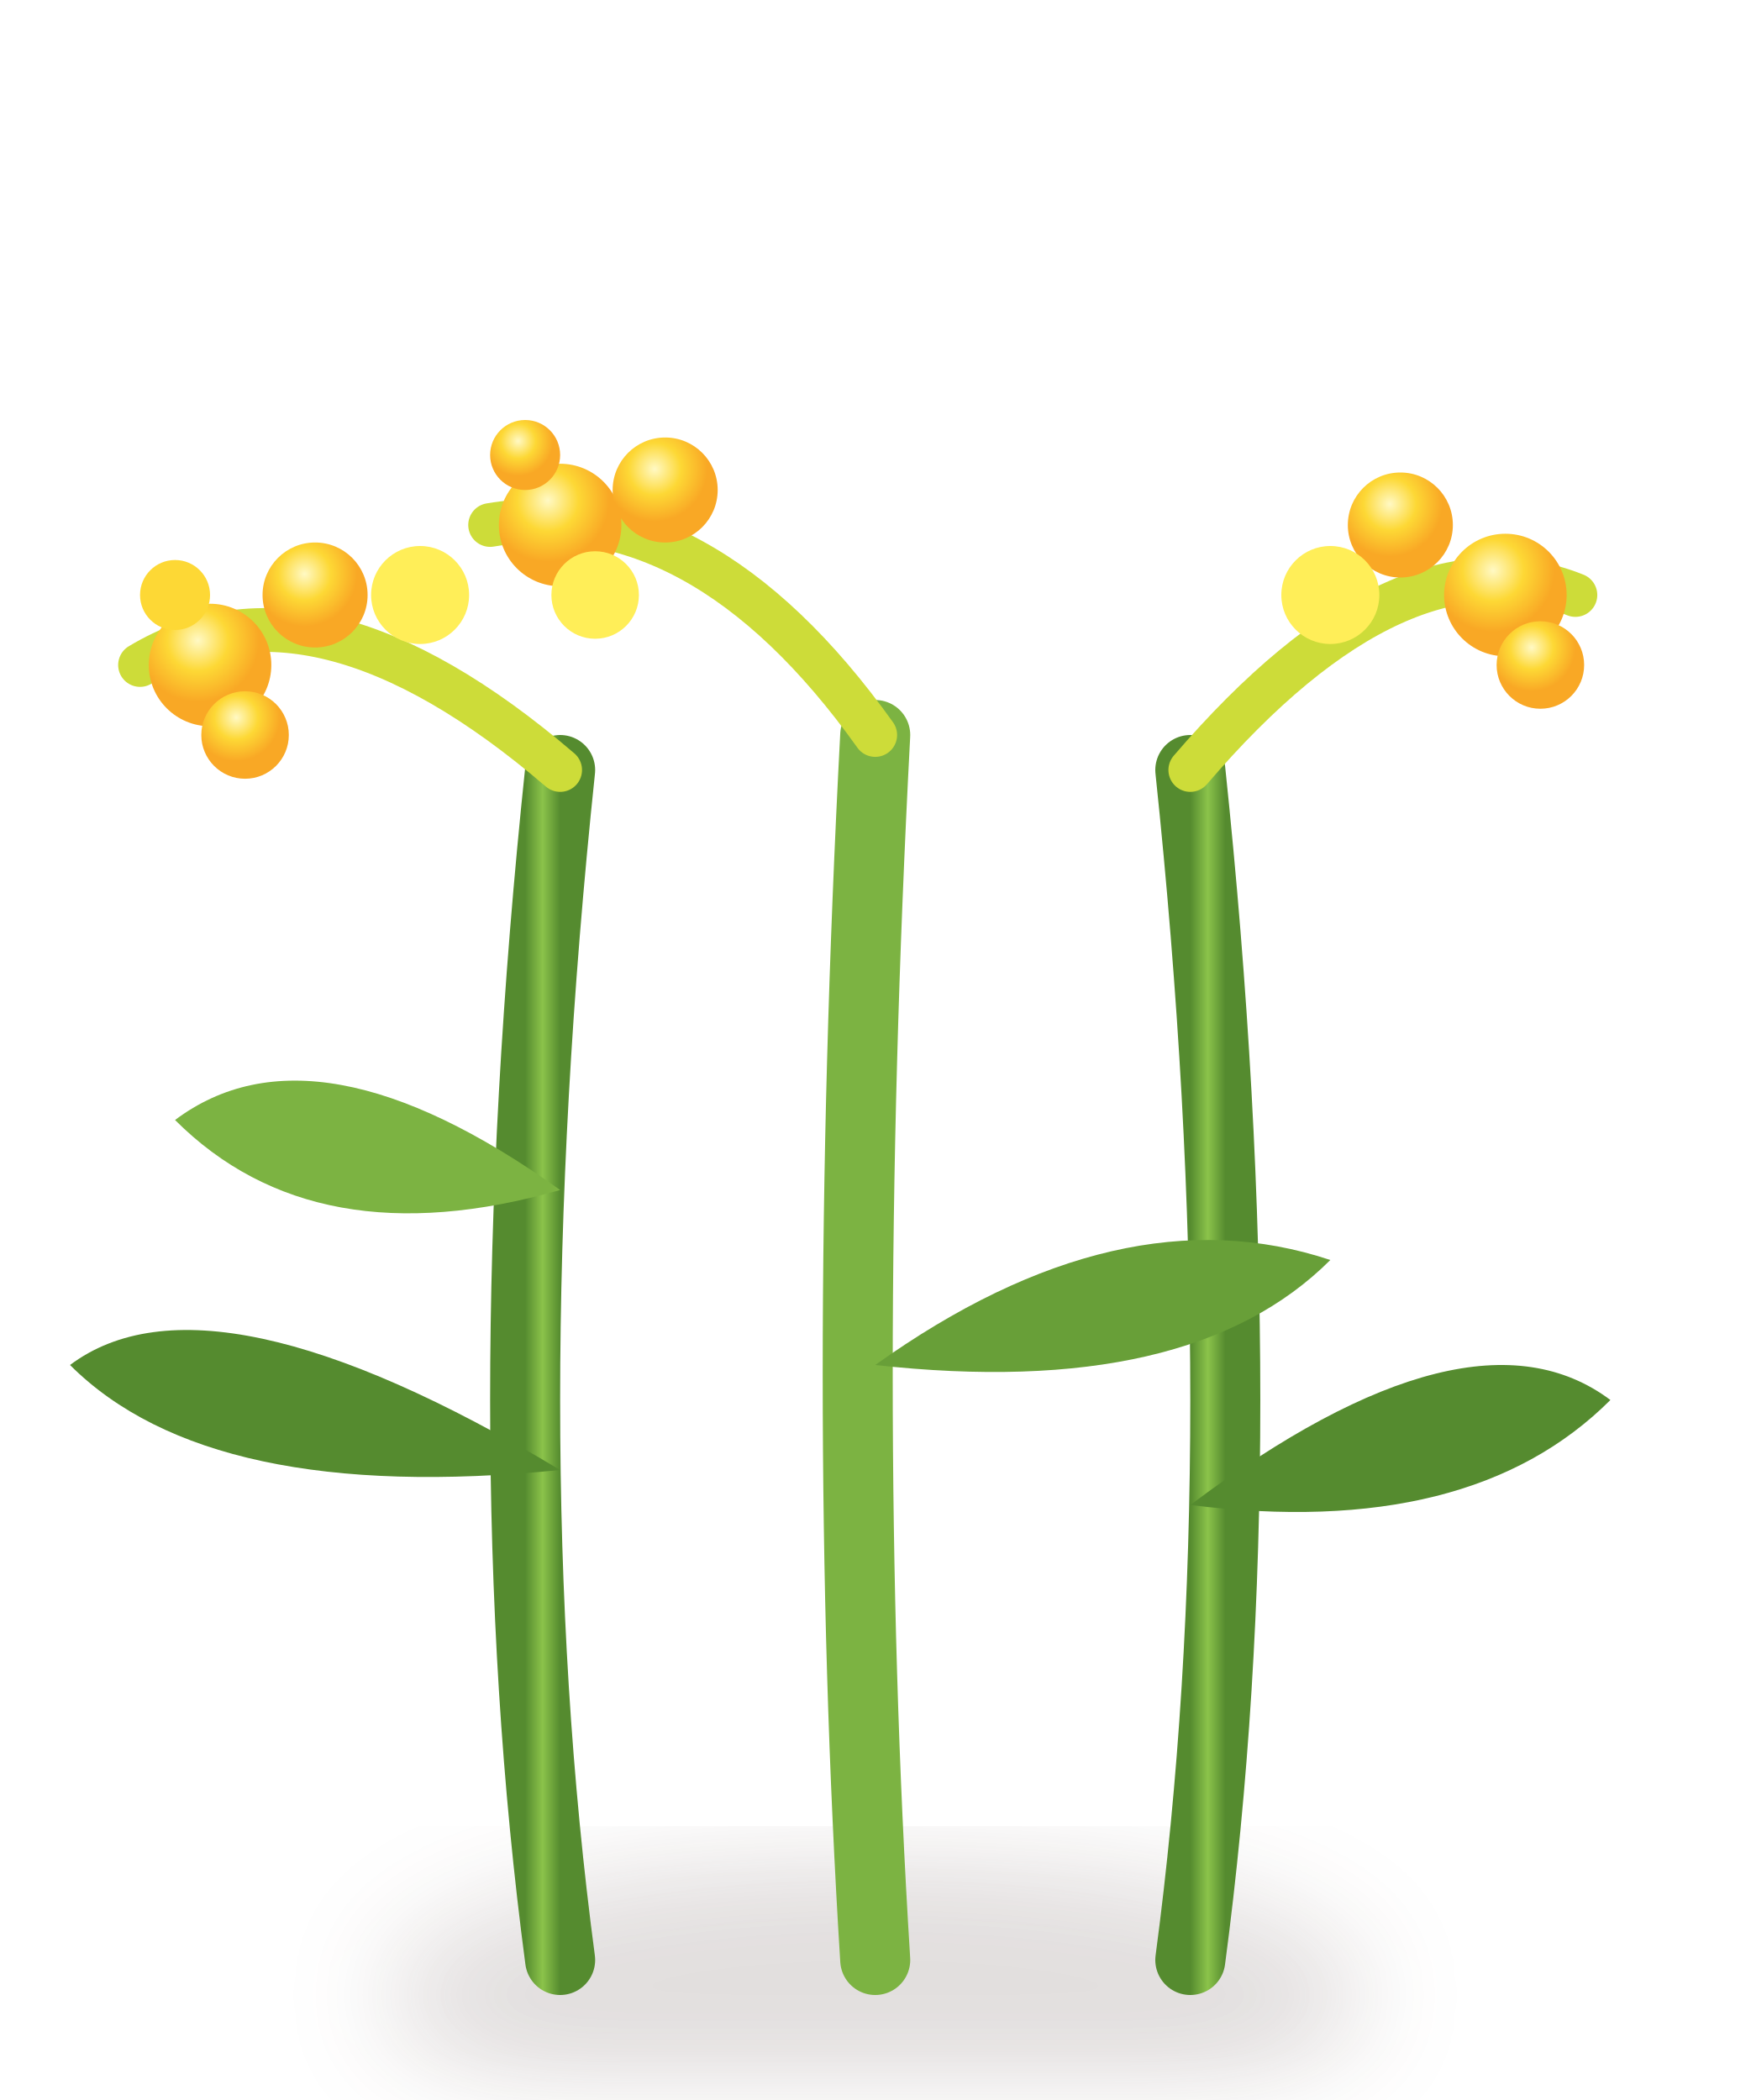
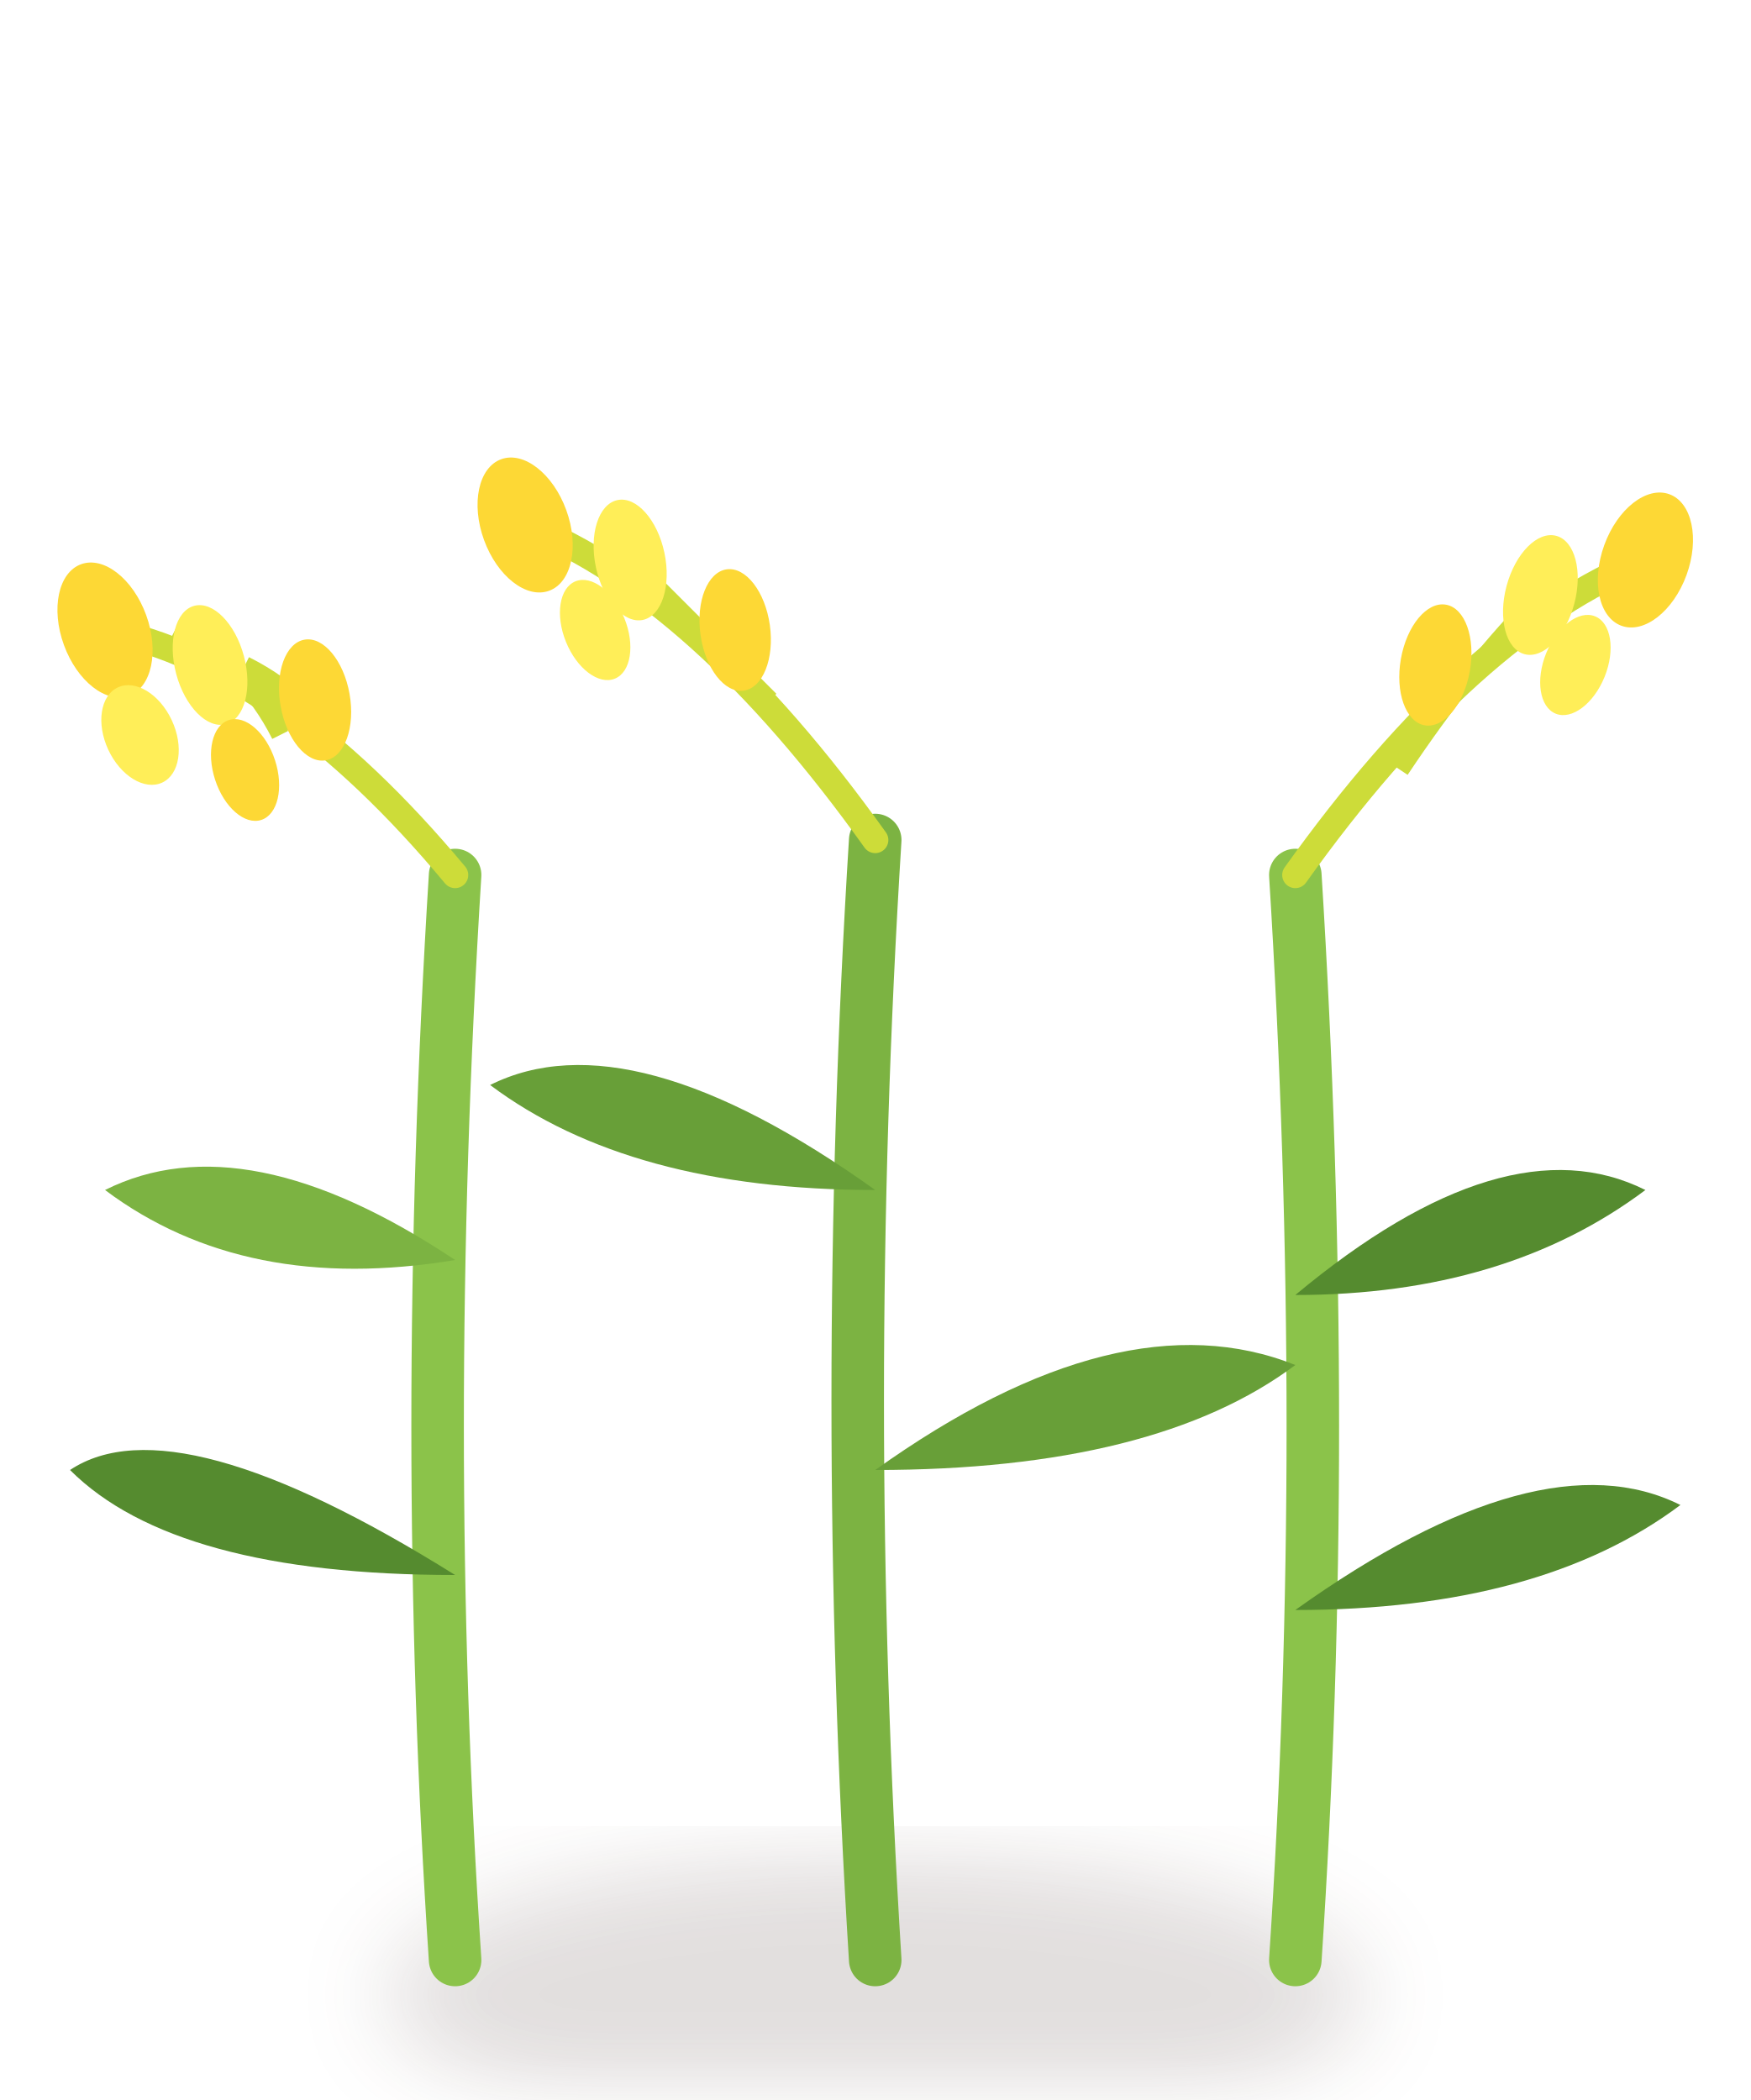
<svg xmlns="http://www.w3.org/2000/svg" viewBox="0 0 100 120">
  <defs>
-     <linearGradient id="sG" x1="0" y1="0" x2="1" y2="0">
-       <stop offset="0%" stop-color="#558B2F" />
-       <stop offset="50%" stop-color="#8BC34A" />
-       <stop offset="100%" stop-color="#558B2F" />
-     </linearGradient>
-     <radialGradient id="grG" cx="40%" cy="30%">
-       <stop offset="0%" stop-color="#FFF9C4" />
-       <stop offset="50%" stop-color="#FDD835" />
-       <stop offset="100%" stop-color="#F9A825" />
-     </radialGradient>
    <filter id="s">
-       <feGaussianBlur stdDeviation="3" />
+       <feGaussianBlur stdDeviation="2.5" />
    </filter>
  </defs>
  <ellipse cx="50" cy="114" rx="28" ry="8" fill="#3E2723" opacity="0.15" filter="url(#s)" />
-   <path d="M32 112 Q28 82 32 44" stroke="url(#sG)" stroke-width="4" fill="none" stroke-linecap="round" />
-   <path d="M50 112 Q48 80 50 42" stroke="#7CB342" stroke-width="4" fill="none" stroke-linecap="round" />
-   <path d="M68 112 Q72 82 68 44" stroke="url(#sG)" stroke-width="4" fill="none" stroke-linecap="round" />
-   <path d="M32 84 Q12 72 4 78 Q12 86 32 84Z" fill="#558B2F" />
-   <path d="M50 78 Q64 68 76 72 Q68 80 50 78Z" fill="#689F38" />
-   <path d="M68 86 Q84 74 92 80 Q84 88 68 86Z" fill="#558B2F" />
-   <path d="M32 68 Q18 58 10 64 Q18 72 32 68Z" fill="#7CB342" />
-   <path d="M32 44 Q18 32 8 38" stroke="#CDDC39" stroke-width="2.5" fill="none" stroke-linecap="round" />
-   <circle cx="12" cy="38" r="3.5" fill="url(#grG)" />
-   <circle cx="18" cy="34" r="3" fill="url(#grG)" />
-   <circle cx="24" cy="34" r="2.8" fill="#FFEE58" />
-   <circle cx="14" cy="42" r="2.5" fill="url(#grG)" />
-   <circle cx="10" cy="34" r="2" fill="#FDD835" />
-   <path d="M50 42 Q40 28 28 30" stroke="#CDDC39" stroke-width="2.5" fill="none" stroke-linecap="round" />
-   <circle cx="32" cy="30" r="3.5" fill="url(#grG)" />
-   <circle cx="38" cy="28" r="3" fill="url(#grG)" />
-   <circle cx="34" cy="34" r="2.5" fill="#FFEE58" />
-   <circle cx="30" cy="26" r="2" fill="url(#grG)" />
-   <path d="M68 44 Q80 30 90 34" stroke="#CDDC39" stroke-width="2.5" fill="none" stroke-linecap="round" />
-   <circle cx="86" cy="34" r="3.5" fill="url(#grG)" />
-   <circle cx="80" cy="30" r="3" fill="url(#grG)" />
-   <circle cx="76" cy="34" r="2.8" fill="#FFEE58" />
-   <circle cx="88" cy="38" r="2.5" fill="url(#grG)" />
+   <path d="M26 112 Q24 82 26 50" stroke="#8BC34A" stroke-width="3" fill="none" stroke-linecap="round" />
+   <path d="M50 112 Q48 80 50 48" stroke="#7CB342" stroke-width="3" fill="none" stroke-linecap="round" />
+   <path d="M74 112 Q76 82 74 50" stroke="#8BC34A" stroke-width="3" fill="none" stroke-linecap="round" />
+   <path d="M26 90 Q10 80 4 84 Q10 90 26 90Z" fill="#558B2F" />
+   <path d="M50 84 Q64 74 74 78 Q66 84 50 84Z" fill="#689F38" />
+   <path d="M74 92 Q88 82 96 86 Q88 92 74 92Z" fill="#558B2F" />
+   <path d="M26 72 Q14 64 6 68 Q14 74 26 72Z" fill="#7CB342" />
+   <path d="M50 68 Q36 58 28 62 Q36 68 50 68Z" fill="#689F38" />
+   <path d="M74 74 Q86 64 94 68 Q86 74 74 74Z" fill="#558B2F" />
+   <path d="M26 50 Q16 38 6 36" stroke="#CDDC39" stroke-width="1.5" fill="none" stroke-linecap="round" />
+   <path d="M20 44 Q18 40 14 38" stroke="#CDDC39" stroke-width="1" fill="none" />
+   <path d="M16 42 Q14 38 10 36" stroke="#CDDC39" stroke-width="1" fill="none" />
+   <ellipse cx="6" cy="36" rx="2.5" ry="4" fill="#FDD835" transform="rotate(-20 6 36)" />
+   <ellipse cx="12" cy="38" rx="2" ry="3.5" fill="#FFEE58" transform="rotate(-15 12 38)" />
+   <ellipse cx="18" cy="40" rx="2" ry="3.5" fill="#FDD835" transform="rotate(-10 18 40)" />
+   <ellipse cx="8" cy="42" rx="2" ry="3" fill="#FFEE58" transform="rotate(-25 8 42)" />
+   <ellipse cx="14" cy="44" rx="1.8" ry="3" fill="#FDD835" transform="rotate(-18 14 44)" />
+   <path d="M50 48 Q40 34 30 30" stroke="#CDDC39" stroke-width="1.5" fill="none" stroke-linecap="round" />
+   <path d="M44 40 Q40 36 36 32" stroke="#CDDC39" stroke-width="1" fill="none" />
+   <ellipse cx="30" cy="30" rx="2.5" ry="4" fill="#FDD835" transform="rotate(-20 30 30)" />
+   <ellipse cx="36" cy="32" rx="2" ry="3.5" fill="#FFEE58" transform="rotate(-12 36 32)" />
+   <ellipse cx="42" cy="36" rx="2" ry="3.5" fill="#FDD835" transform="rotate(-8 42 36)" />
+   <ellipse cx="34" cy="36" rx="1.8" ry="3" fill="#FFEE58" transform="rotate(-22 34 36)" />
+   <path d="M74 50 Q84 36 94 32" stroke="#CDDC39" stroke-width="1.5" fill="none" stroke-linecap="round" />
+   <path d="M80 44 Q84 38 88 34" stroke="#CDDC39" stroke-width="1" fill="none" />
+   <ellipse cx="94" cy="32" rx="2.5" ry="4" fill="#FDD835" transform="rotate(20 94 32)" />
+   <ellipse cx="88" cy="34" rx="2" ry="3.5" fill="#FFEE58" transform="rotate(15 88 34)" />
+   <ellipse cx="82" cy="38" rx="2" ry="3.5" fill="#FDD835" transform="rotate(10 82 38)" />
+   <ellipse cx="90" cy="38" rx="1.8" ry="3" fill="#FFEE58" transform="rotate(22 90 38)" />
</svg>
